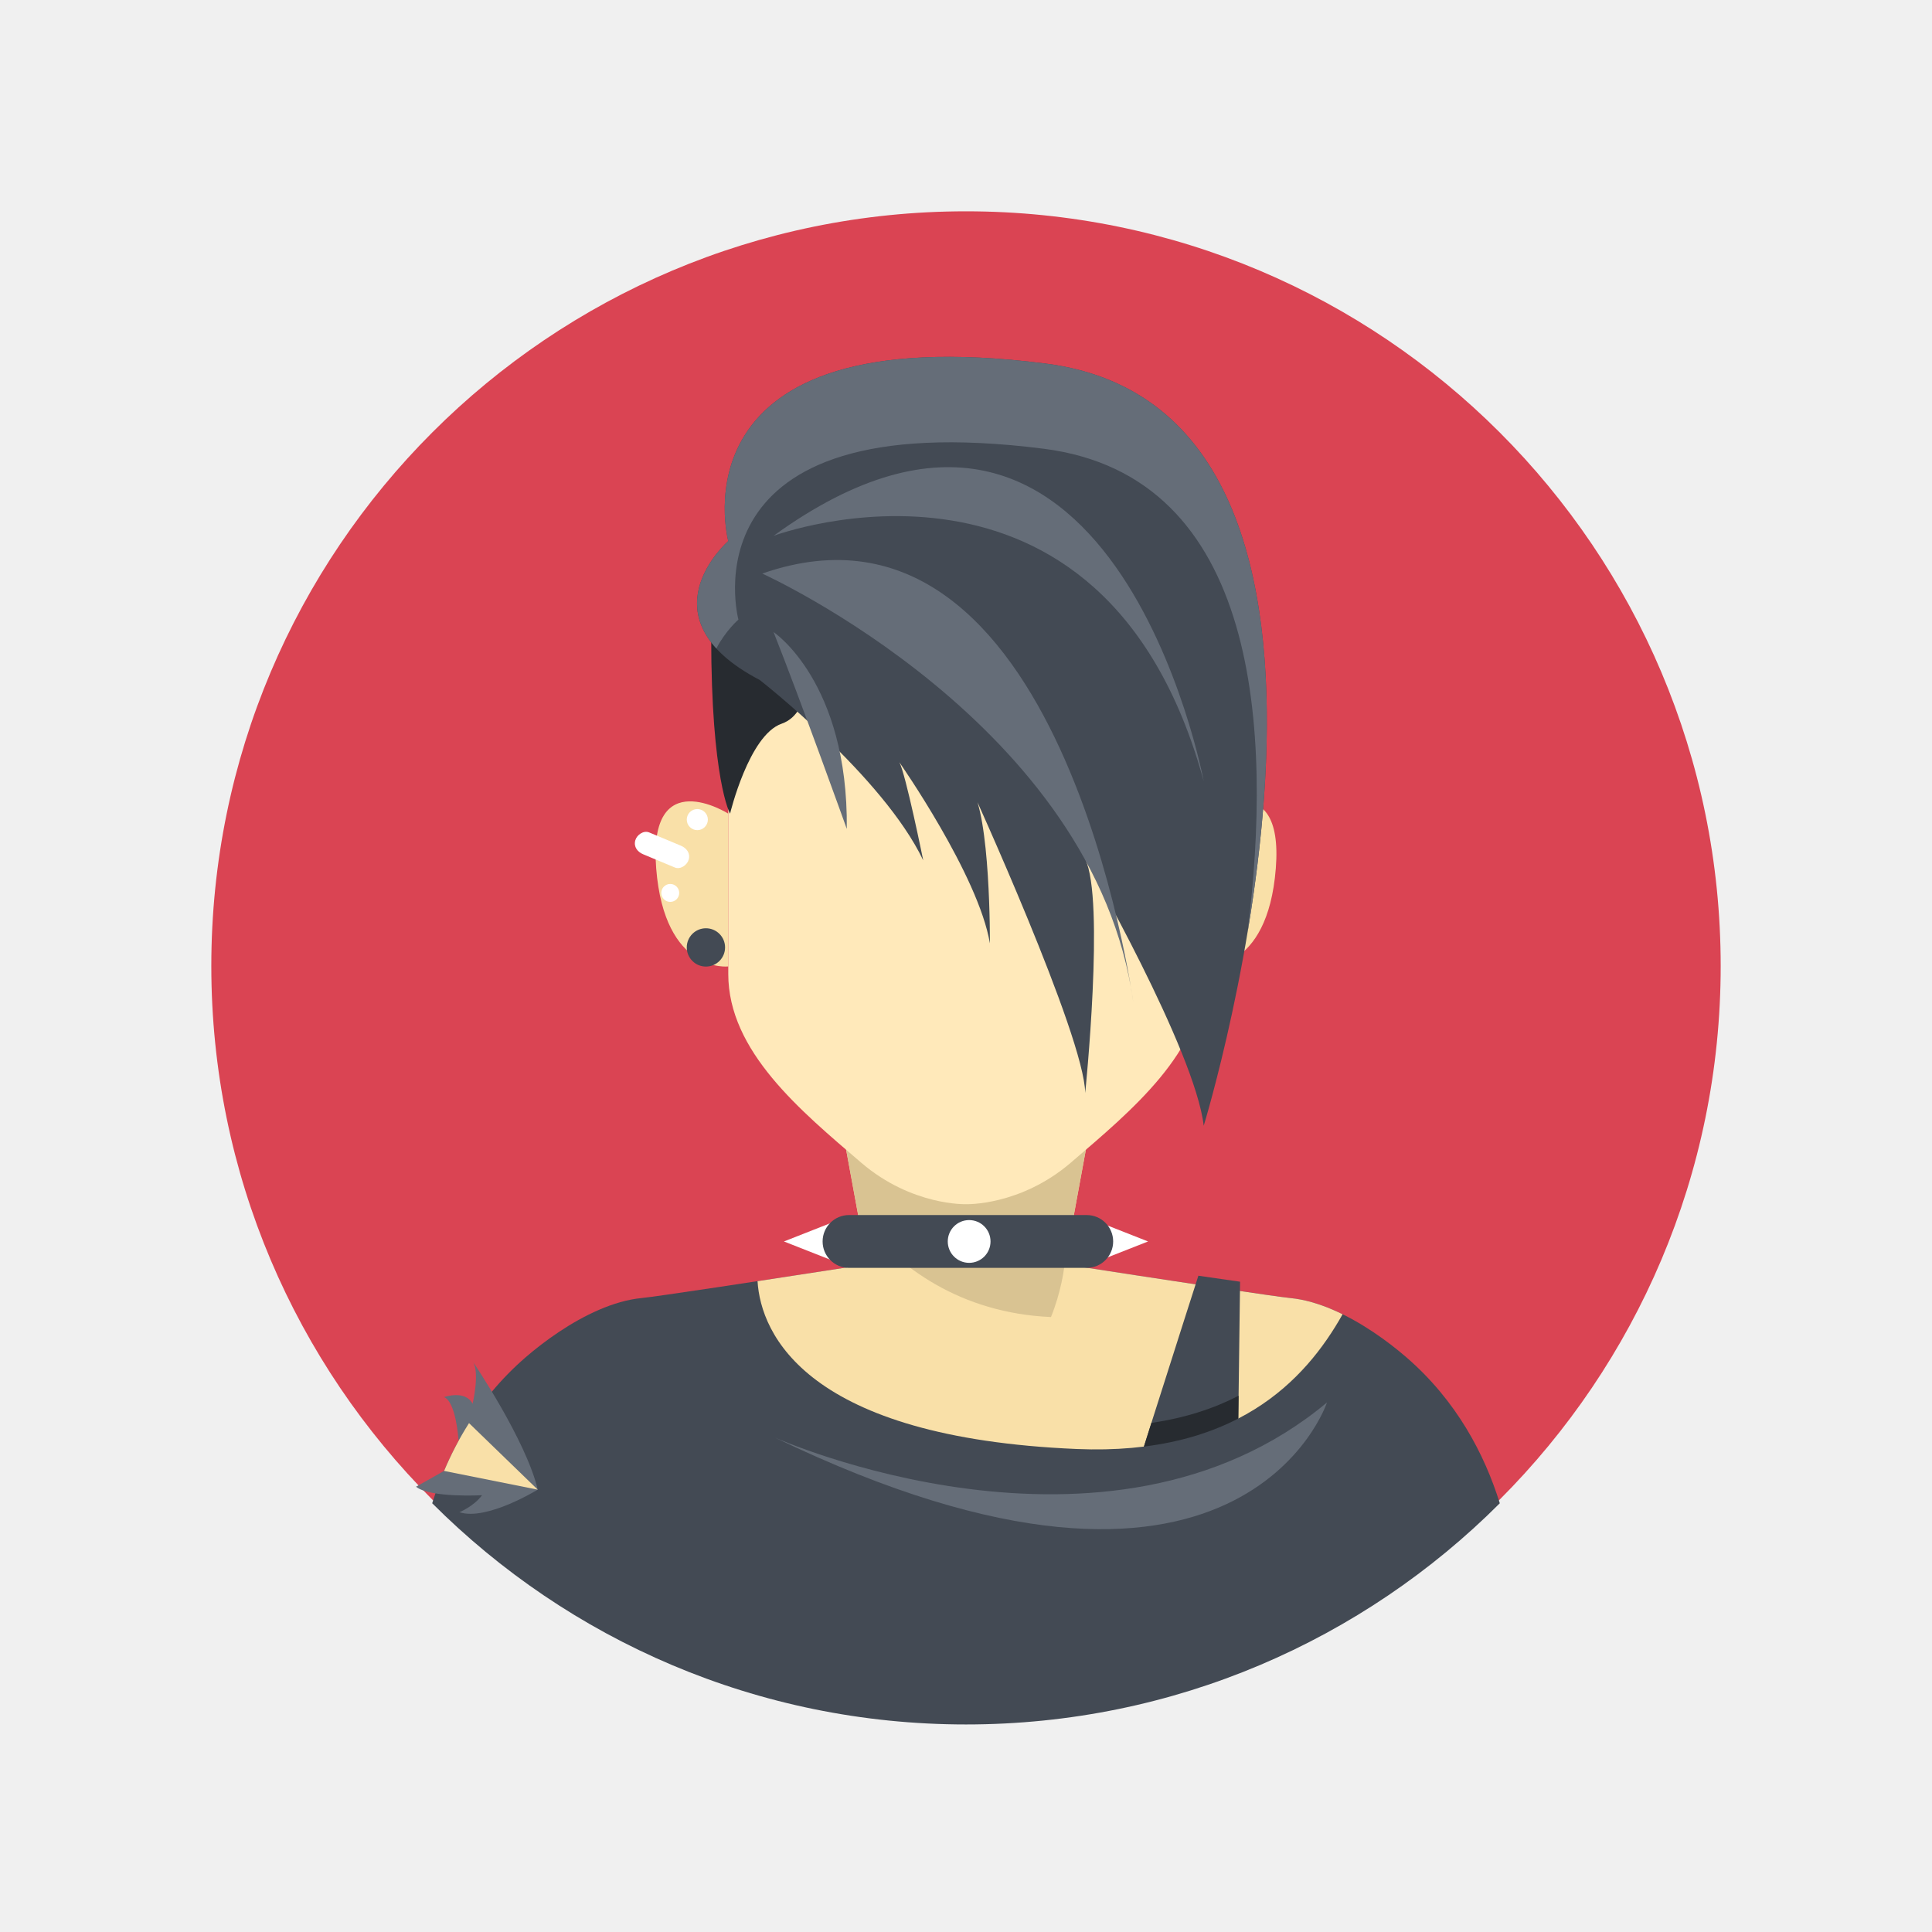
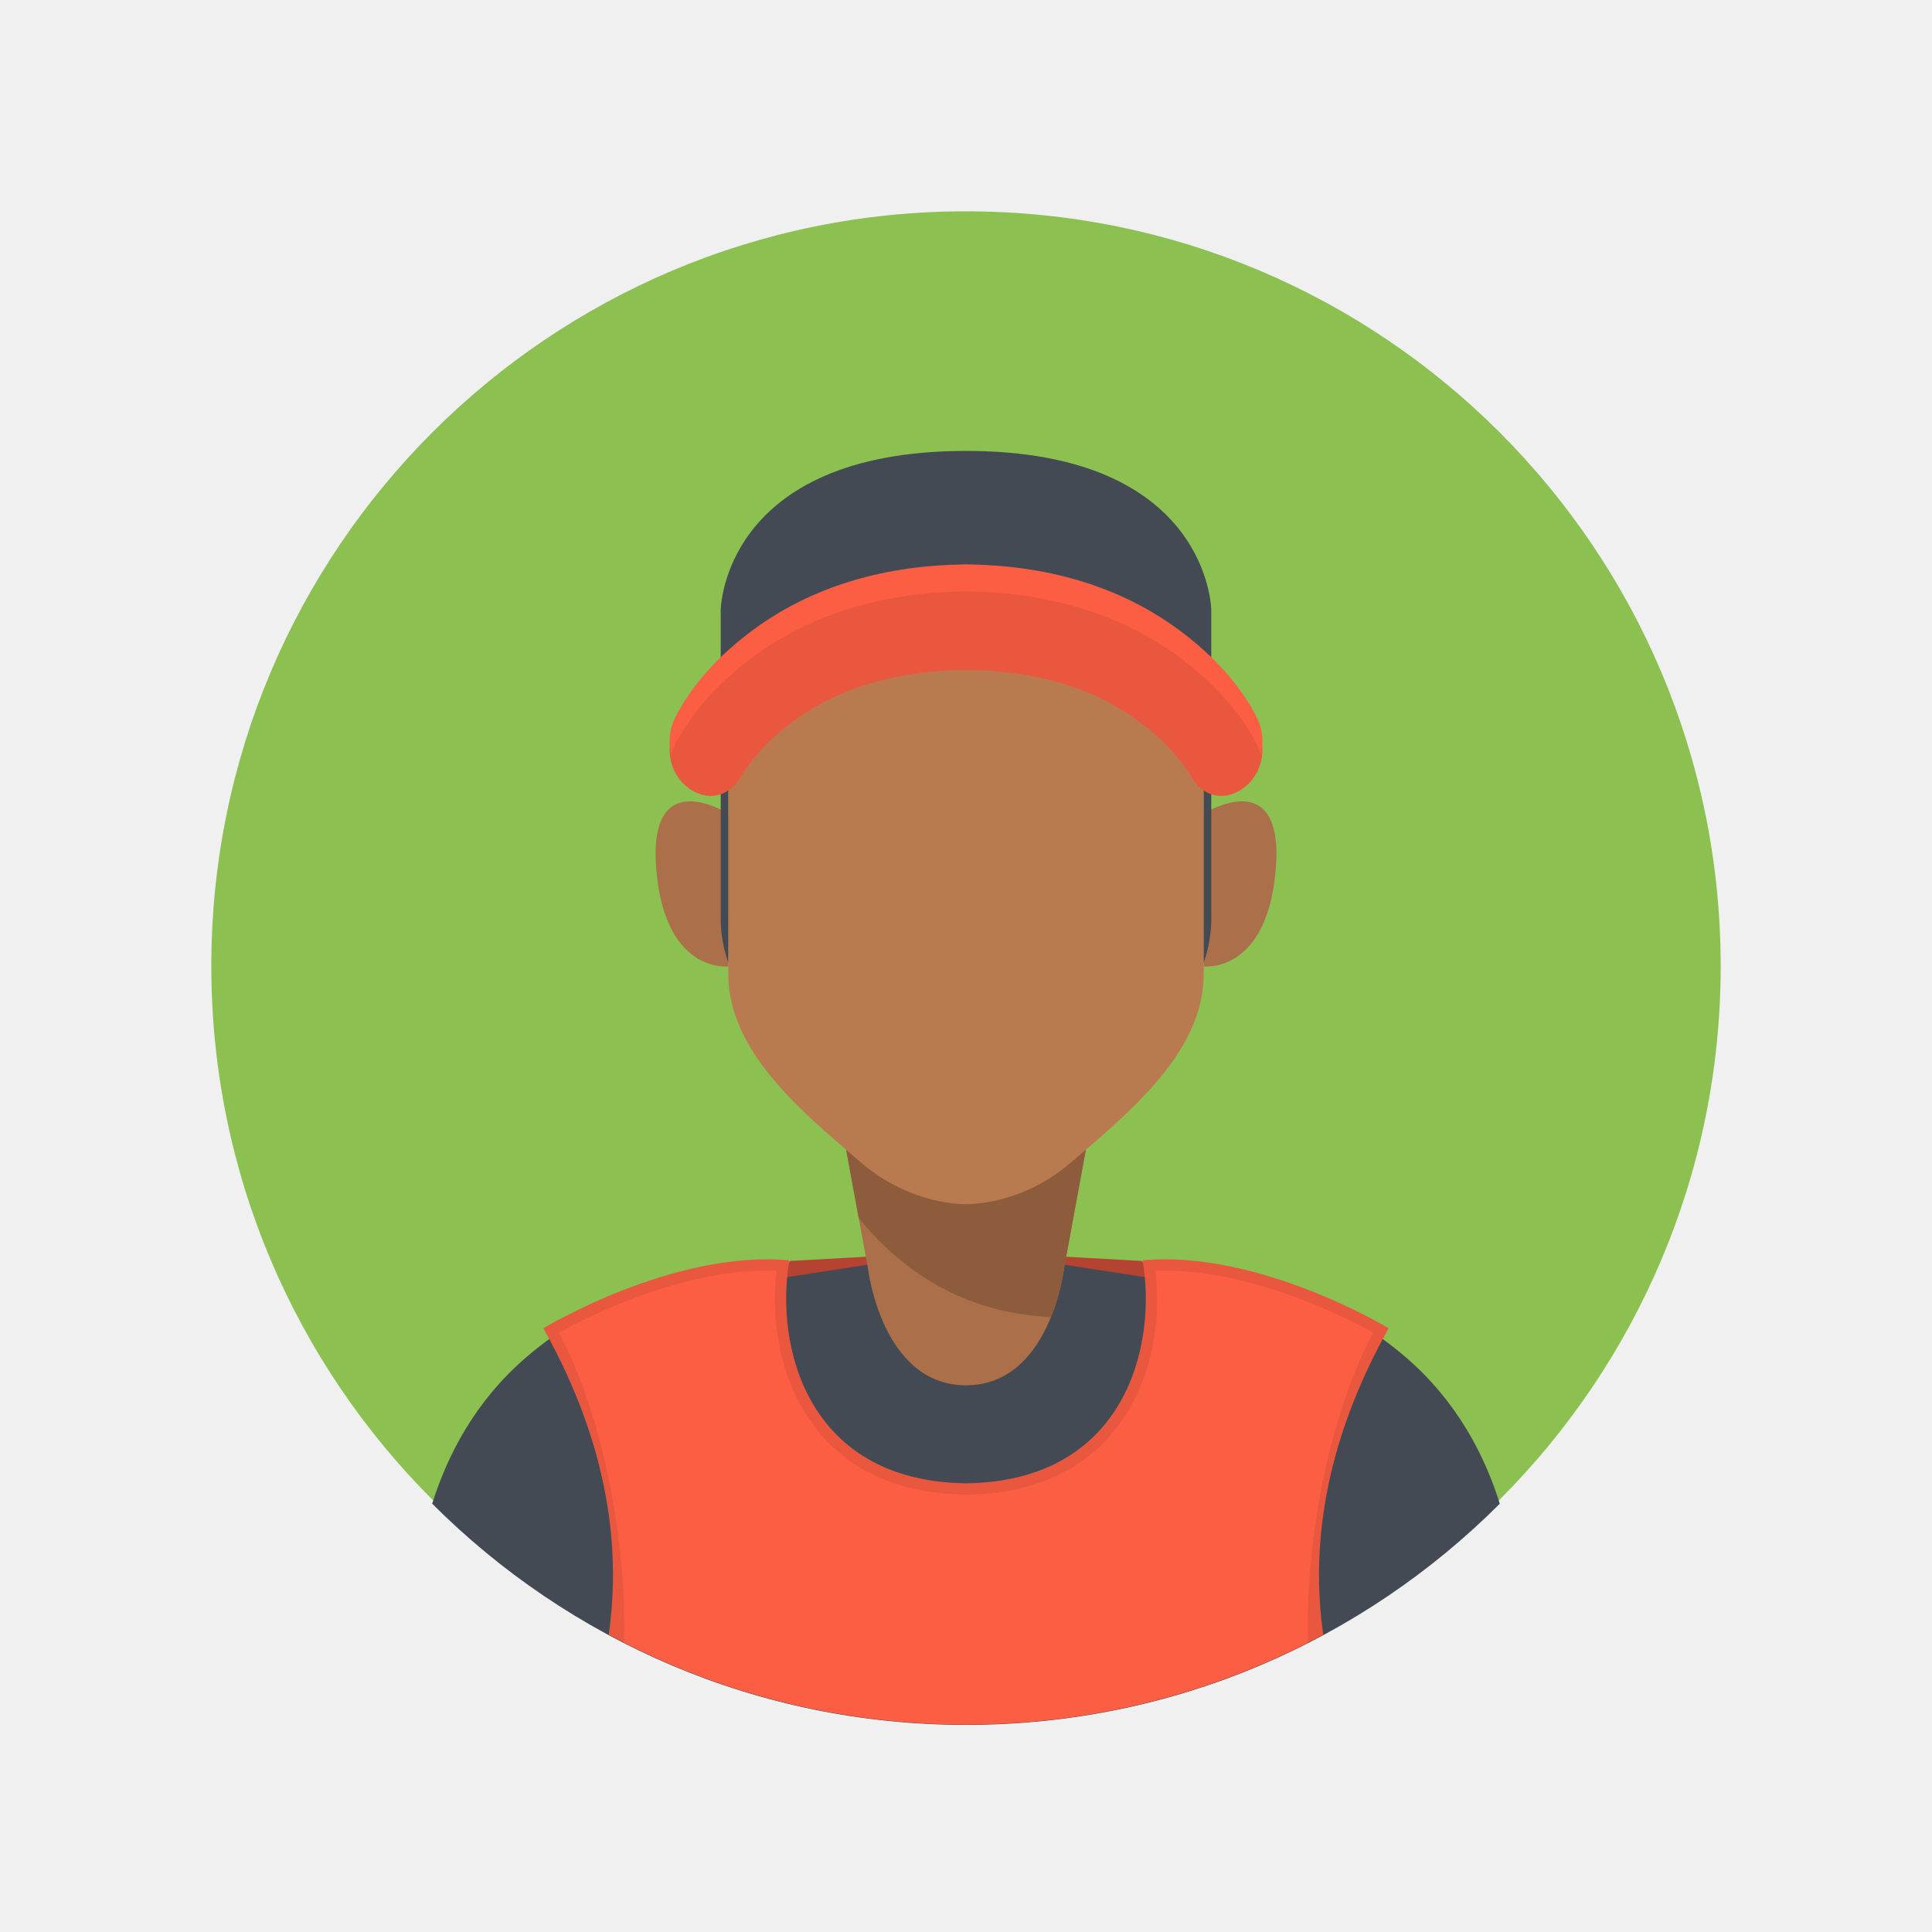
<svg xmlns="http://www.w3.org/2000/svg" version="1.1" baseProfile="basic" x="0px" y="0px" width="512px" height="512px" viewBox="0 0 512 512" xml:space="preserve">
  <g id="Layer_159" display="none">
    <rect x="-512" y="511" display="inline" fill="#FFFFFF" width="512" height="512" />
-     <rect x="512" y="511" display="inline" fill="#FFFFFF" width="512" height="512" />
    <rect y="511" display="inline" fill="#FFFFFF" width="512" height="512" />
-     <rect x="512" y="-512" display="inline" fill="#FFFFFF" width="512" height="512" />
    <rect y="-512" display="inline" fill="#FFFFFF" width="512" height="512" />
    <rect x="-512" y="-512" display="inline" fill="#FFFFFF" width="512" height="512" />
    <rect display="inline" fill="#FFFFFF" width="512" height="512" />
-     <rect x="512" display="inline" fill="#FFFFFF" width="512" height="512" />
    <rect x="-512" display="inline" fill="#FFFFFF" width="512" height="512" />
  </g>
-   <g id="female" display="none">
-     <g id="avatar15_1_" display="inline">
+   <g id="female">
+     <g id="avatar15_1_">
      <g id="baclk">
		</g>
      <g id="hair_back_8_">
		</g>
      <g id="clothes_30_">
		</g>
      <g id="face_98_">
		</g>
      <g id="hair_front_8_">
		</g>
    </g>
-     <g id="avatar14_1_" display="inline">
+     <g id="avatar14_1_">
      <g id="back_16_">
		</g>
      <g id="hair_back">
		</g>
      <g id="clothes_17_">
		</g>
      <g id="face_57_">
		</g>
      <g id="hair_front">
		</g>
    </g>
-     <g id="avatar13_1_" display="inline">
+     <g id="avatar13_1_">
      <g id="back_x27_">
		</g>
      <g id="clothes">
		</g>
      <g id="face">
		</g>
      <g id="hair">
		</g>
    </g>
-     <g id="avatar12_1_" display="inline">
+     <g id="avatar12_1_">
      <g id="back_27_">
		</g>
      <g id="clothes_29_">
		</g>
      <g id="face_97_">
		</g>
      <g id="hair_20_">
		</g>
    </g>
-     <g id="avatar11_1_" display="inline">
+     <g id="avatar11_1_">
      <g id="back_26_">
		</g>
      <g id="clothes_28_">
		</g>
      <g id="face_95_">
		</g>
      <g id="hair_19_">
		</g>
    </g>
-     <g id="avatar10_1_" display="inline">
+     <g id="avatar10_1_">
      <g id="back_25_">
		</g>
      <g id="clothes_27_">
		</g>
      <g id="face_94_">
		</g>
      <g id="glasses_11_">
		</g>
      <g id="hair_18_">
		</g>
    </g>
-     <g id="avatar9_1_" display="inline">
+     <g id="avatar9_1_">
      <g id="back_24_">
		</g>
      <g id="clothes_26_">
		</g>
      <g id="face_92_">
		</g>
      <g id="hair_17_">
		</g>
    </g>
-     <g id="avatar8_1_" display="inline">
+     <g id="avatar8_1_">
      <g id="back_23_">
		</g>
      <g id="hair_back_7_">
		</g>
      <g id="clothes_25_">
		</g>
      <g id="face_91_">
		</g>
      <g id="hair_front_7_">
		</g>
    </g>
-     <g id="avatar7_1_" display="inline">
+     <g id="avatar7_1_">
      <g id="back_22_">
		</g>
      <g id="clothes_24_">
		</g>
      <g id="face_90_">
		</g>
      <g id="necklace_1_">
		</g>
      <g id="earings_1_">
		</g>
      <g id="hair_16_">
		</g>
    </g>
-     <g id="avatar6_1_" display="inline">
+     <g id="avatar6_1_">
      <g id="back_21_">
		</g>
      <g id="hair_back_6_">
		</g>
      <g id="clothes_23_">
		</g>
      <g id="face_89_">
		</g>
      <g id="glasses_12_">
		</g>
      <g id="hair_front_6_">
		</g>
    </g>
-     <g id="avatar5_1_" display="inline">
+     <g id="avatar5_1_">
      <g id="back_20_">
		</g>
      <g id="hair_back_5_">
		</g>
      <g id="clothes_22_">
		</g>
      <g id="face_88_">
		</g>
      <g id="glasses_9_">
		</g>
      <g id="hair_front_5_">
		</g>
    </g>
-     <g id="avatar4_1_" display="inline">
+     <g id="avatar4_1_">
      <g id="back_19_">
		</g>
      <g id="hair_back_4_">
		</g>
      <g id="clothes_21_">
		</g>
      <g id="face_87_">
		</g>
      <g id="earing_1_">
		</g>
      <g id="hair_front_4_">
		</g>
    </g>
-     <g id="avatar3_1_" display="inline">
+     <g id="avatar3_1_">
      <g id="back_18_">
		</g>
      <g id="hair_back_3_">
		</g>
      <g id="clothes_20_">
		</g>
      <g id="face_86_">
		</g>
      <g id="earings">
		</g>
      <g id="glasses_8_">
		</g>
      <g id="hair_front_3_">
		</g>
    </g>
-     <g id="avatar2_1_" display="inline">
+     <g id="avatar2_1_">
      <g id="Layebackr_167">
		</g>
      <g id="hair_back_2_">
		</g>
      <g id="clothes_19_">
		</g>
      <g id="necklace">
		</g>
      <g id="face_85_">
		</g>
      <g id="hair_front_2_">
		</g>
    </g>
-     <g id="avatar1_1_" display="inline">
+     <g id="avatar1_1_">
      <g id="back_17_">
		</g>
      <g id="hair_back_1_">
		</g>
      <g id="clothes_18_">
		</g>
      <g id="face_84_">
		</g>
      <g id="hair_front_1_">
		</g>
    </g>
  </g>
  <g id="male">
    <g id="avatar20">
      <g id="back_32_">
- 		</g>
+         <circle fill="#8CC152" cx="256" cy="256" r="200" />
+       </g>
      <g id="clothes_34_">
- 		</g>
+         <path fill="#B54331" d="M302.635,334.166c0,0-29.507-1.602-43.666-2.504c-0.48-0.226-1.015-0.332-1.613-0.289     c-0.413,0.029-0.873,0.061-1.355,0.094c-0.482-0.033-0.942-0.064-1.355-0.094c-0.599-0.043-1.133,0.063-1.613,0.289     c-14.159,0.902-43.666,2.504-43.666,2.504L195,357.001L204,378c0,0,36.24,0,49.574,0c2.991,0,4.835,0,4.852,0     c13.334,0,49.574,0,49.574,0l9-20.999L302.635,334.166z" />
+         <path id="_x37__64_" fill="#434A54" d="M372.668,359.789c-7.353-6.355-19.364-14.563-30.666-15.666     c-7.258-0.709-86.002-13-86.002-13s-78.744,12.291-86.002,13c-11.302,1.104-23.313,9.311-30.666,15.666     c-13.417,11.598-20.781,25.84-24.795,38.711c36.195,36.219,86.213,58.621,141.463,58.621s105.268-22.402,141.463-58.621     C393.449,385.629,386.085,371.387,372.668,359.789z" />
+         <path id="_x36__80_" fill="#AB7049" d="M256,253.121l-42.25-5.5l16.307,88.734c0,0,3.666,30.766,25.943,30.766     s25.943-30.766,25.943-30.766l16.307-88.734L256,253.121z" />
+         <path id="_x35__88_" fill="#8C5C3C" d="M290,262.621l-69.525,21.592l7.086,38.557c10.66,13.145,26.918,25.186,50.957,26.264     c2.709-6.691,3.426-12.678,3.426-12.678l12.127-65.99C291.686,265.568,290,262.621,290,262.621z" />
+         <path fill="#E9573F" d="M302.801,334c3.836,21.828-4.028,58.521-46.801,59.096c-42.772-0.574-50.637-37.268-46.801-59.096     C178.445,331.123,144,352.001,144,352.001c17.635,31.495,20.495,59.057,17.316,81.202C189.502,448.381,221.743,457,256,457     s66.498-8.619,94.684-23.797c-3.179-22.146-0.318-49.707,17.316-81.202C368,352.001,333.555,331.123,302.801,334z" />
+         <path fill="#FC5E44" d="M256,457c32.624,0,63.411-7.831,90.617-21.686c-0.729-25.403,5.074-59.395,17.329-82.164     c-7.713-4.223-32.005-16.423-55.163-16.423c-0.855,0-1.706,0.018-2.547,0.051c1.512,12.91-0.694,29.994-11.22,42.702     c-8.942,10.798-22.056,16.388-39.057,16.615c-16.921-0.228-30.034-5.817-38.977-16.615     c-10.525-12.708-12.731-29.792-11.22-42.702c-0.841-0.033-1.691-0.051-2.547-0.051c-23.159,0-47.45,12.2-55.163,16.423     c12.255,22.77,18.058,56.761,17.329,82.164C192.589,449.169,223.376,457,256,457z" />
+       </g>
      <g id="face_100_">
- 		</g>
+         <path id="ear_209_" fill="#AB7049" d="M193,215.621c0,0-21.309-13.5-19.104,14.5s19.104,26,19.104,26V215.621z" />
+         <path id="ear_206_" fill="#AB7049" d="M319,215.621c0,0,21.31-13.5,19.104,14.5c-2.204,28-19.104,26-19.104,26V215.621z" />
+         <path id="face_120_" fill="#BA7A50" d="M256,137c-63,0-63,41.121-63,41.121s0,59.5,0,80s19.237,36.287,35.226,50     c13.408,11.5,27.774,11,27.774,11s14.366,0.5,27.774-11c15.988-13.713,35.226-29.5,35.226-50s0-80,0-80S319,137,256,137z" />
+       </g>
      <g id="hair_22_">
- 		</g>
+         <path fill="#434A54" d="M256,119.5c-64.557,0-65,42.137-65,42.137s0,60.971,0,81.978c0,3.99,0.723,7.805,2,11.465     c0-15.586,0-45.902,0-63.474l62-28.105l64,23.5c0,16.327,0,51.005,0,68.065c1.277-3.656,2-7.466,2-11.451     c0-21.007,0-81.978,0-81.978S320.557,119.5,256,119.5z" />
+         <path fill="#E9573F" d="M332.86,192.146c-4.671-8.97-11.912-16.27-19.108-21.796c-17.134-13.158-37.351-18.083-57.253-18.347     c-0.101-0.002-0.195-0.016-0.299-0.016c-0.066,0-0.134,0.004-0.2,0.005c-0.067-0.001-0.134-0.005-0.201-0.005     c-0.103,0-0.197,0.014-0.298,0.016c-19.902,0.264-40.12,5.188-57.253,18.347c-7.196,5.526-14.438,12.826-19.108,21.796     c-7.211,13.849,10.491,26.632,17.648,12.888c0.006-0.013,0.014-0.024,0.02-0.036c0.585-0.874,1.188-1.727,1.813-2.554     c1.349-1.789,2.803-3.447,4.296-5.043c0.357-0.379,0.72-0.753,1.085-1.122c0.01-0.009,0.014-0.014,0.022-0.022     c0.088-0.08,0.191-0.175,0.318-0.293c1.126-1.043,2.292-2.014,3.466-2.968c13.899-11.288,30.882-15.303,48.192-15.467     c17.311,0.164,34.292,4.179,48.192,15.467c1.173,0.954,2.34,1.925,3.466,2.968c0.127,0.118,0.23,0.213,0.318,0.293     c0.009,0.009,0.013,0.014,0.021,0.022c0.365,0.369,0.728,0.743,1.086,1.122c1.493,1.596,2.947,3.254,4.296,5.043     c0.623,0.827,1.228,1.68,1.812,2.554c0.006,0.012,0.015,0.023,0.021,0.036C322.369,218.777,340.071,205.994,332.86,192.146z      M197.363,204.019C197.588,203.64,197.692,203.479,197.363,204.019L197.363,204.019z M314.637,204.019     C314.308,203.479,314.412,203.64,314.637,204.019L314.637,204.019z" />
+         <path fill="#FC5E44" d="M179.14,196.879c4.671-8.97,11.912-16.27,19.108-21.796c17.133-13.158,37.351-18.083,57.253-18.347     c0.101-0.002,0.195-0.016,0.298-0.016c0.067,0,0.134,0.004,0.201,0.005c0.066-0.001,0.134-0.005,0.2-0.005     c0.104,0,0.198,0.014,0.299,0.016c19.902,0.264,40.119,5.188,57.253,18.347c7.196,5.526,14.438,12.826,19.108,21.796     c0.525,1.009,0.903,2.01,1.179,2.997c0.878-3.015,0.701-6.546-1.179-10.156c-4.671-8.97-11.912-16.27-19.108-21.796     c-17.134-13.158-37.351-18.083-57.253-18.347c-0.101-0.002-0.195-0.016-0.299-0.016c-0.066,0-0.134,0.004-0.2,0.005     c-0.067-0.001-0.134-0.005-0.201-0.005c-0.103,0-0.197,0.014-0.298,0.016c-19.902,0.264-40.12,5.188-57.253,18.347     c-7.196,5.526-14.438,12.826-19.108,21.796c-1.88,3.61-2.057,7.142-1.179,10.156C178.236,198.889,178.614,197.888,179.14,196.879     z" />
+       </g>
    </g>
    <g id="avatar19">
      <g id="back_31_">
		</g>
      <g id="clothes_33_">
		</g>
      <g id="face_99_">
		</g>
      <g id="scaft">
		</g>
      <g id="hat">
		</g>
    </g>
    <g id="avatar18">
      <g id="back_30_">
-         <circle fill="#DA4453" cx="256" cy="256" r="200" />
-       </g>
+ 		</g>
      <g id="clothes_32_">
-         <path id="_x36__108_" fill="#434A54" d="M256,457c55.25,0,105.267-22.403,141.463-58.621     c-4.014-12.872-11.378-27.114-24.795-38.712c-4.934-4.265-11.967-9.353-19.473-12.579c-3.682-1.582-7.475-2.724-11.193-3.087     c-2.043-0.199-9.75-1.317-19.771-2.819C296.652,337.347,256,331.001,256,331.001s-40.652,6.346-66.231,10.181     c-10.021,1.502-17.728,2.62-19.771,2.819c-3.719,0.363-7.512,1.505-11.193,3.087c-7.506,3.227-14.539,8.314-19.473,12.579     c-13.417,11.598-20.781,25.84-24.795,38.712C150.733,434.597,200.75,457,256,457z" />
-         <path fill="#F9E0A8" d="M255.636,331.058c-0.216,0.034-0.526,0.082-0.926,0.145c-0.052,0.008-0.105,0.017-0.16,0.024     c-6.327,0.986-32.215,5.016-53.794,8.295c0.871,14.102,12.994,41.44,84.577,44.479c41.652,1.768,60.414-17.813,70.468-35.705     c-0.861-0.423-1.729-0.83-2.606-1.207c-3.682-1.582-7.475-2.724-11.193-3.087c-2.043-0.199-9.75-1.317-19.771-2.819     C296.652,337.347,256,331.001,256,331.001s-0.079,0.013-0.22,0.034C255.734,331.043,255.698,331.048,255.636,331.058z" />
-         <path id="_x37__89_" fill="#F9E0A8" d="M256,253.121l-42.25-5.5l16.307,88.734c0,0,3.666,30.766,25.943,30.766     s25.943-30.766,25.943-30.766l16.307-88.734L256,253.121z" />
-         <path id="_x36__107_" fill="#D9C392" d="M290,262.621l-69.525,21.592l7.086,38.557c10.66,13.145,26.918,25.186,50.957,26.264     c2.709-6.691,3.426-12.678,3.426-12.678l12.127-65.99C291.686,265.568,290,262.621,290,262.621z" />
-         <polygon fill="#FFFFFF" points="223,323 223,335 207.75,329    " />
-         <polygon fill="#FFFFFF" points="289,323 289,335 304.25,329    " />
-         <path fill="#434A54" d="M295,329c0,3.866-3.134,7-7,7h-63c-3.866,0-7-3.134-7-7l0,0c0-3.866,3.134-7,7-7h63     C291.866,322,295,325.134,295,329L295,329z" />
-         <circle fill="#FFFFFF" cx="256.833" cy="329" r="5.667" />
-         <path fill="#656D78" d="M121.5,381.5c0,0-0.644-10-3.822-11.25c0,0,5.572-2,7.572,1.75c0,0,2-8.5,0-11.25     c0,0,14.25,21.035,17.25,34.018c0,0-13.537,8.354-20.75,5.982c0,0,3.75-1.5,6-4.5c0,0-13.75,0.75-17.5-2.25l7.428-4.192     C117.678,389.808,128.75,384.25,121.5,381.5z" />
-         <path fill="#F9E0A8" d="M117.678,389.808l24.822,4.96l-18.204-17.627C121.636,381.328,119.458,385.591,117.678,389.808z" />
-         <path fill="#434A54" d="M293.833,414c-0.333-1,23.749-75.92,23.749-75.92l11.05,1.587L327.667,414H293.833z" />
-         <path fill="#272B30" d="M305.134,377.082c-0.668,2.106-1.333,4.208-1.987,6.28c9.896-1.224,18.125-3.877,25.015-7.435     l0.078-6.042C321.803,373.221,314.182,375.757,305.134,377.082z" />
-         <path fill="#656D78" d="M205.333,380.962c0,0,88,39.371,146.333-9.295C351.667,371.667,329,440.59,205.333,380.962z" />
-       </g>
+ 		</g>
      <g id="face_55_">
-         <path id="ear_122_" fill="#F9E0A8" d="M193,215.621c0,0-21.309-13.5-19.104,14.5s19.104,26,19.104,26V215.621z" />
-         <path id="ear_120_" fill="#F9E0A8" d="M319,215.621c0,0,21.31-13.5,19.104,14.5c-2.204,28-19.104,26-19.104,26V215.621z" />
-         <path id="face_77_" fill="#FFE9BA" d="M256,143.383c-63,0-63,34.738-63,34.738s0,59.5,0,80s19.237,36.287,35.226,50     c13.408,11.5,27.774,11,27.774,11s14.366,0.5,27.774-11c15.988-13.713,35.226-29.5,35.226-50s0-80,0-80S319,143.383,256,143.383z     " />
-       </g>
+ 		</g>
      <g id="earings_2_">
-         <circle fill="#434A54" cx="187.076" cy="251.076" r="5.076" />
-         <circle fill="#FFFFFF" cx="177.625" cy="236.635" r="2.375" />
-         <circle fill="#FFFFFF" cx="184.796" cy="217.203" r="2.796" />
-         <path fill="#FFFFFF" d="M170.453,226.393c2.792,1.167,5.583,2.334,8.375,3.5c1.512,0.632,3.298-0.67,3.69-2.095     c0.476-1.729-0.587-3.061-2.095-3.69c-2.792-1.167-5.583-2.334-8.375-3.5c-1.512-0.632-3.298,0.67-3.69,2.095     C167.882,224.432,168.945,225.763,170.453,226.393L170.453,226.393z" />
-       </g>
+ 		</g>
      <g id="hair_21_">
-         <path id="_x32__121_" fill="#272B30" d="M256.473,119.383c-37.333,0-68,12.344-68,49.227c0,38.18,5,47.012,5,47.012     s5.001-20.832,13.667-23.832s7.083-18.334,7.083-18.334s28.917,4,42.25,4s42.25-4,42.25-4s-1.583,15.334,7.083,18.334     s13.667,23.832,13.667,23.832s5-8.832,5-47.012C324.473,131.727,293.806,119.383,256.473,119.383z" />
-         <path fill="#434A54" d="M201.333,180.199c0,0,32.666,25.468,43.333,47.801c0,0-4.666-23-6.333-26c0,0,21,30,24,48     c0,0,0.211-34.333-5.061-41.333c0,0,30.147,65.962,30.317,81c0,0,5.256-51.333,0-62c0,0,29.077,50.666,31.41,70.666     c0,0,58-189.333-42-202s-84,47.05-84,47.05S169.667,163.666,201.333,180.199z" />
-         <path fill="#656D78" d="M189.849,171.863c2.361-4.64,5.84-7.666,5.84-7.666s-15.4-57.476,80.848-45.283     c57.297,7.258,60.7,74.774,54.071,128.232c9.563-57.048,12.427-142.449-53.608-150.813c-100-12.667-84,47.05-84,47.05     S176.704,157.556,189.849,171.863z" />
-         <path fill="#656D78" d="M202,152c0,0,88.26,39.818,98.333,113.667C300.333,265.667,281.333,124.333,202,152z" />
-         <path fill="#656D78" d="M205,167.502c0,0,19.82,13.165,19.41,52.165C224.41,219.667,212.333,186.004,205,167.502z" />
-         <path fill="#656D78" d="M205,142c0,0,87.333-32.589,114,65.039C319,207.039,294.667,77,205,142z" />
-       </g>
+ 		</g>
    </g>
    <g id="avatar17">
      <g id="back_29_">
		</g>
      <g id="hair_back_10_">
		</g>
      <g id="clothes_31_">
		</g>
      <g id="face_2_">
		</g>
      <g id="glasses_10_">
		</g>
      <g id="hair_front_10_">
		</g>
    </g>
    <g id="avatar16">
      <g id="back_28_">
		</g>
      <g id="hair_back_9_">
		</g>
      <g id="clothes_1_">
		</g>
      <g id="face_1_">
		</g>
      <g id="hair_front_9_">
		</g>
    </g>
    <g id="avatar15">
      <g id="back_5_">
		</g>
      <g id="clothes_6_">
		</g>
      <g id="face_29_">
		</g>
      <g id="glasses_4_">
		</g>
      <g id="hair_8_">
		</g>
    </g>
    <g id="avatar14">
      <g id="back_6_">
		</g>
      <g id="clothes_7_">
		</g>
      <g id="face_42_">
		</g>
      <g id="earings_3_">
		</g>
      <g id="hair_9_">
		</g>
    </g>
    <g id="avatar13">
      <g id="back_7_">
		</g>
      <g id="clothes_8_">
		</g>
      <g id="face_43_">
		</g>
      <g id="glasses_5_">
		</g>
      <g id="hair_10_">
		</g>
    </g>
    <g id="avatar12">
      <g id="back_8_">
		</g>
      <g id="clothes_9_">
		</g>
      <g id="face_44_">
		</g>
      <g id="beard_6_">
		</g>
      <g id="hair_11_">
		</g>
    </g>
    <g id="avatar11">
      <g id="back_9_">
		</g>
      <g id="clothes_10_">
		</g>
      <g id="face_45_">
		</g>
      <g id="glass">
		</g>
      <g id="hair_12_">
		</g>
    </g>
    <g id="avatar10">
      <g id="back_10_">
		</g>
      <g id="clothes_11_">
		</g>
      <g id="face_46_">
		</g>
      <g id="beard_7_">
		</g>
      <g id="glasses_6_">
		</g>
      <g id="hair_13_">
		</g>
    </g>
    <g id="avatar9">
      <g id="back_11_">
		</g>
      <g id="clothes_12_">
		</g>
      <g id="face_47_">
		</g>
      <g id="glasses_3_">
		</g>
      <g id="hair_7_">
		</g>
    </g>
    <g id="avatar8">
      <g id="back_12_">
		</g>
      <g id="clothes_13_">
		</g>
      <g id="face_48_">
		</g>
      <g id="beard_5_">
		</g>
      <g id="glasses_7_">
		</g>
      <g id="hair_6_">
		</g>
    </g>
    <g id="avatar7">
      <g id="back_4_">
		</g>
      <g id="clothes_14_">
		</g>
      <g id="face_11_">
		</g>
      <g id="hair_14_">
		</g>
    </g>
    <g id="avatar6">
      <g id="back_13_">
		</g>
      <g id="clothes_15_">
		</g>
      <g id="face_16_">
		</g>
      <g id="glasses_2_">
		</g>
      <g id="beard_4_">
		</g>
      <g id="hair_5_">
		</g>
    </g>
    <g id="avatar5">
      <g id="back_14_">
		</g>
      <g id="clothes_5_">
		</g>
      <g id="face_38_">
		</g>
      <g id="beard_3_">
		</g>
      <g id="hair_4_">
		</g>
    </g>
    <g id="avatar4">
      <g id="back_3_">
		</g>
      <g id="clothes_4_">
		</g>
      <g id="face_13_">
		</g>
      <g id="beard_2_">
		</g>
      <g id="glasses_1_">
		</g>
      <g id="hair_3_">
		</g>
    </g>
    <g id="avatar3">
      <g id="back_15_">
		</g>
      <g id="clothes_16_">
		</g>
      <g id="face_49_">
		</g>
      <g id="hair_15_">
		</g>
    </g>
    <g id="avatar2">
      <g id="back_2_">
		</g>
      <g id="clothes_3_">
		</g>
      <g id="face_9_">
		</g>
      <g id="beard_1_">
		</g>
      <g id="hair_2_">
		</g>
    </g>
    <g id="avatar1">
      <g id="back_1_">
		</g>
      <g id="clothes_2_">
		</g>
      <g id="face_6_">
		</g>
      <g id="hair_1_">
		</g>
    </g>
  </g>
</svg>
